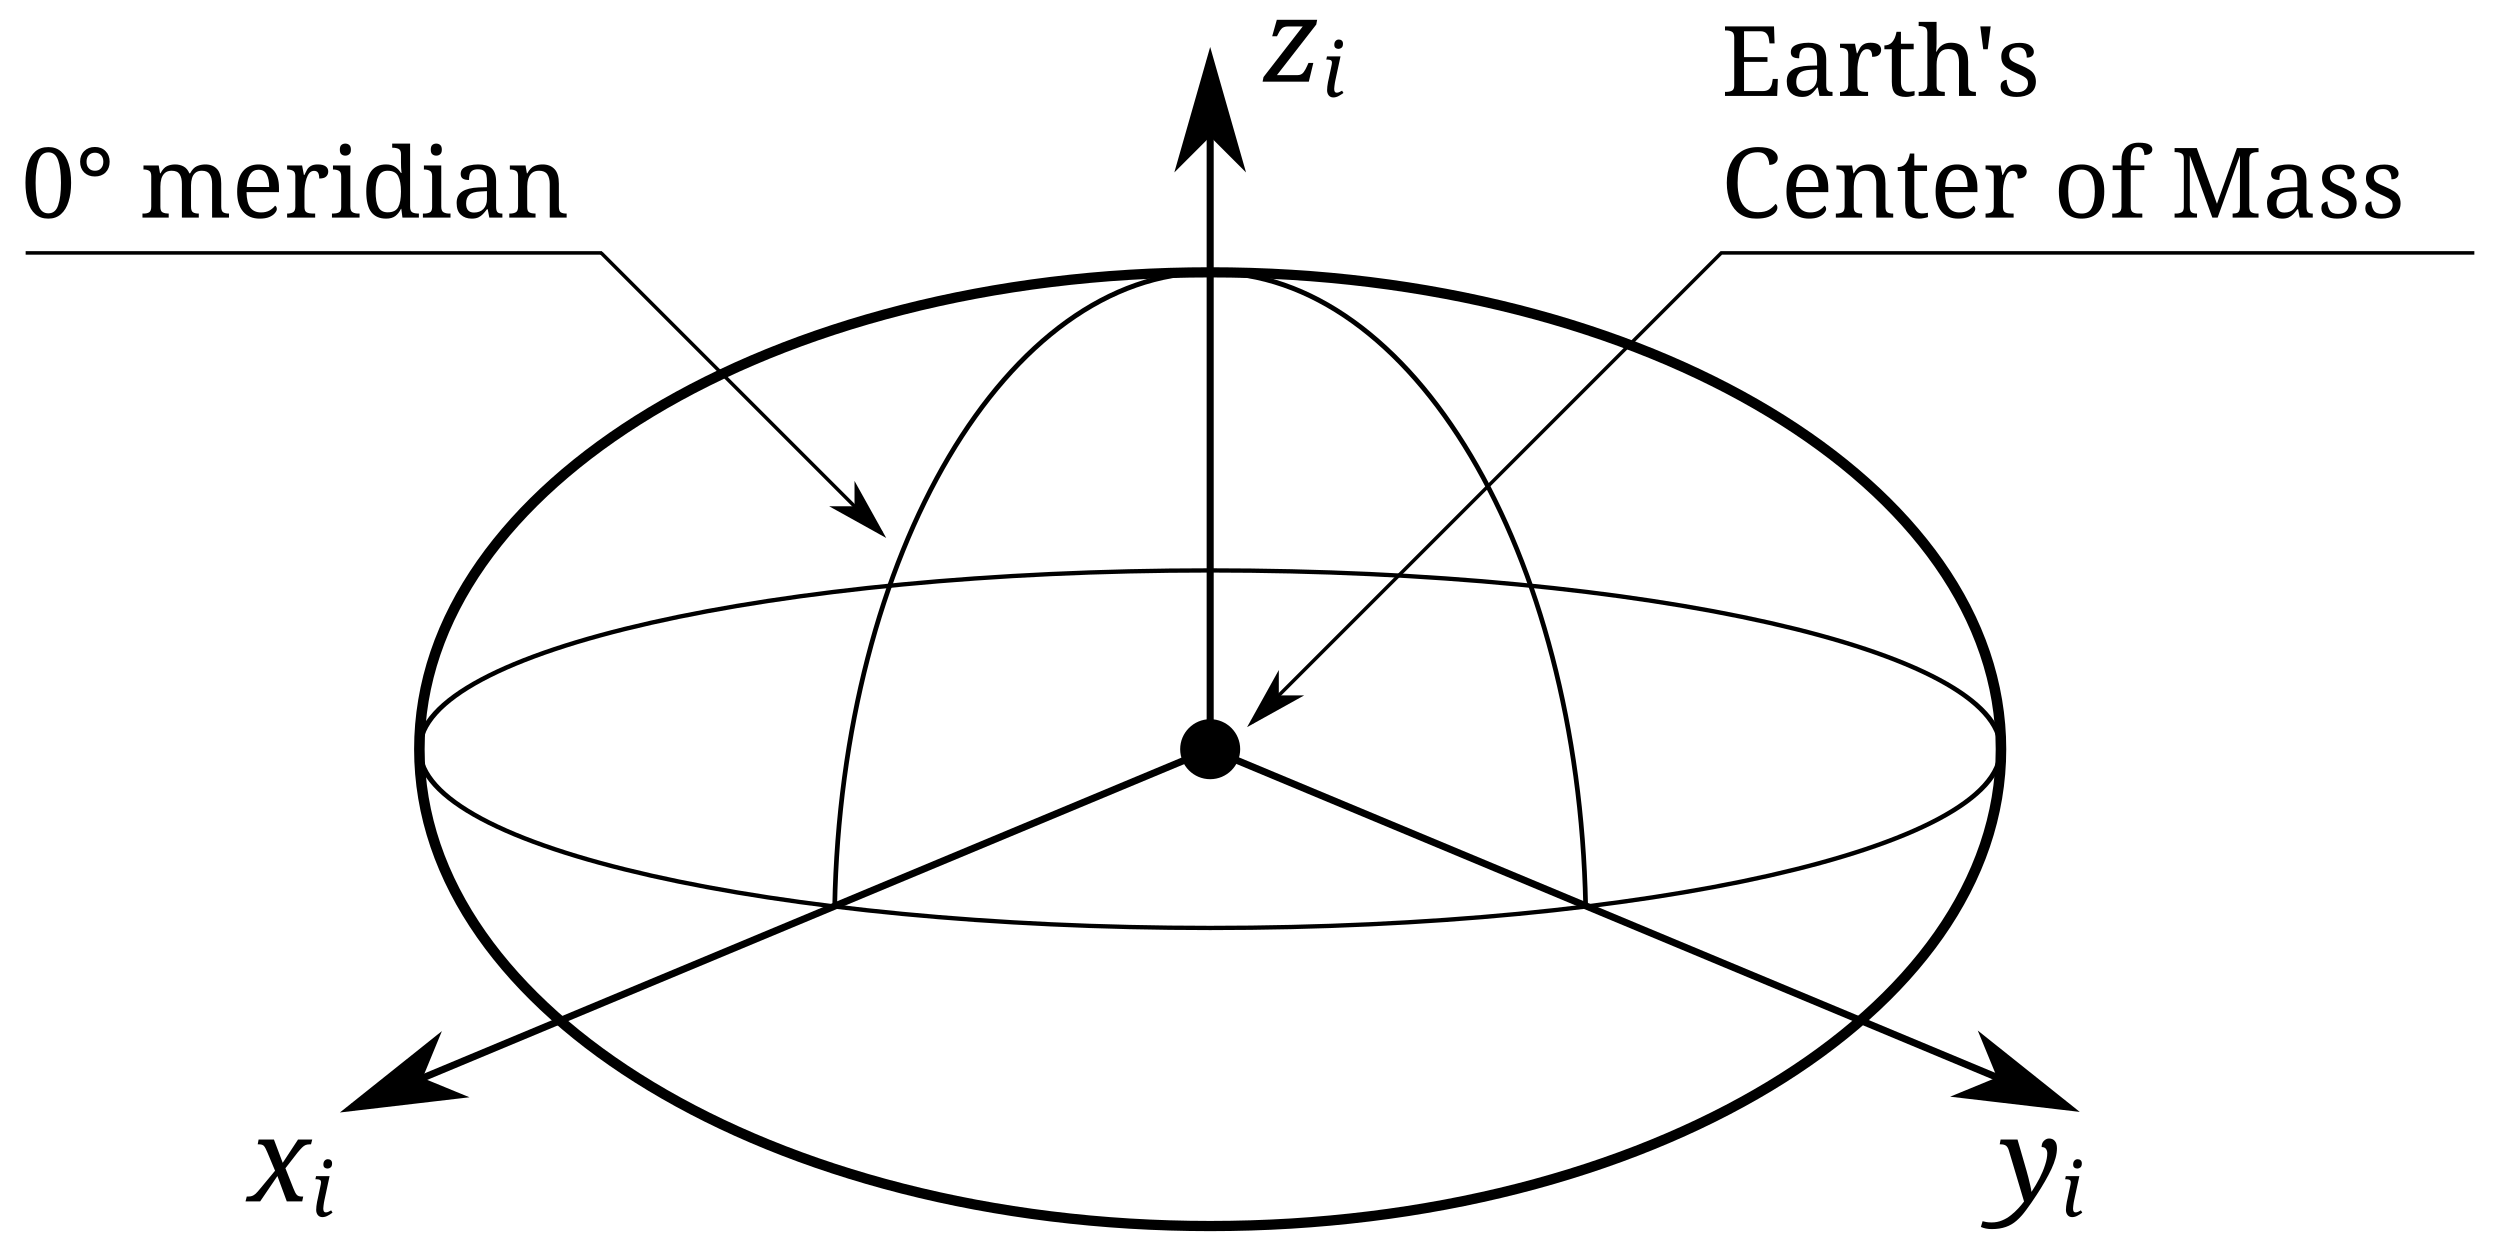
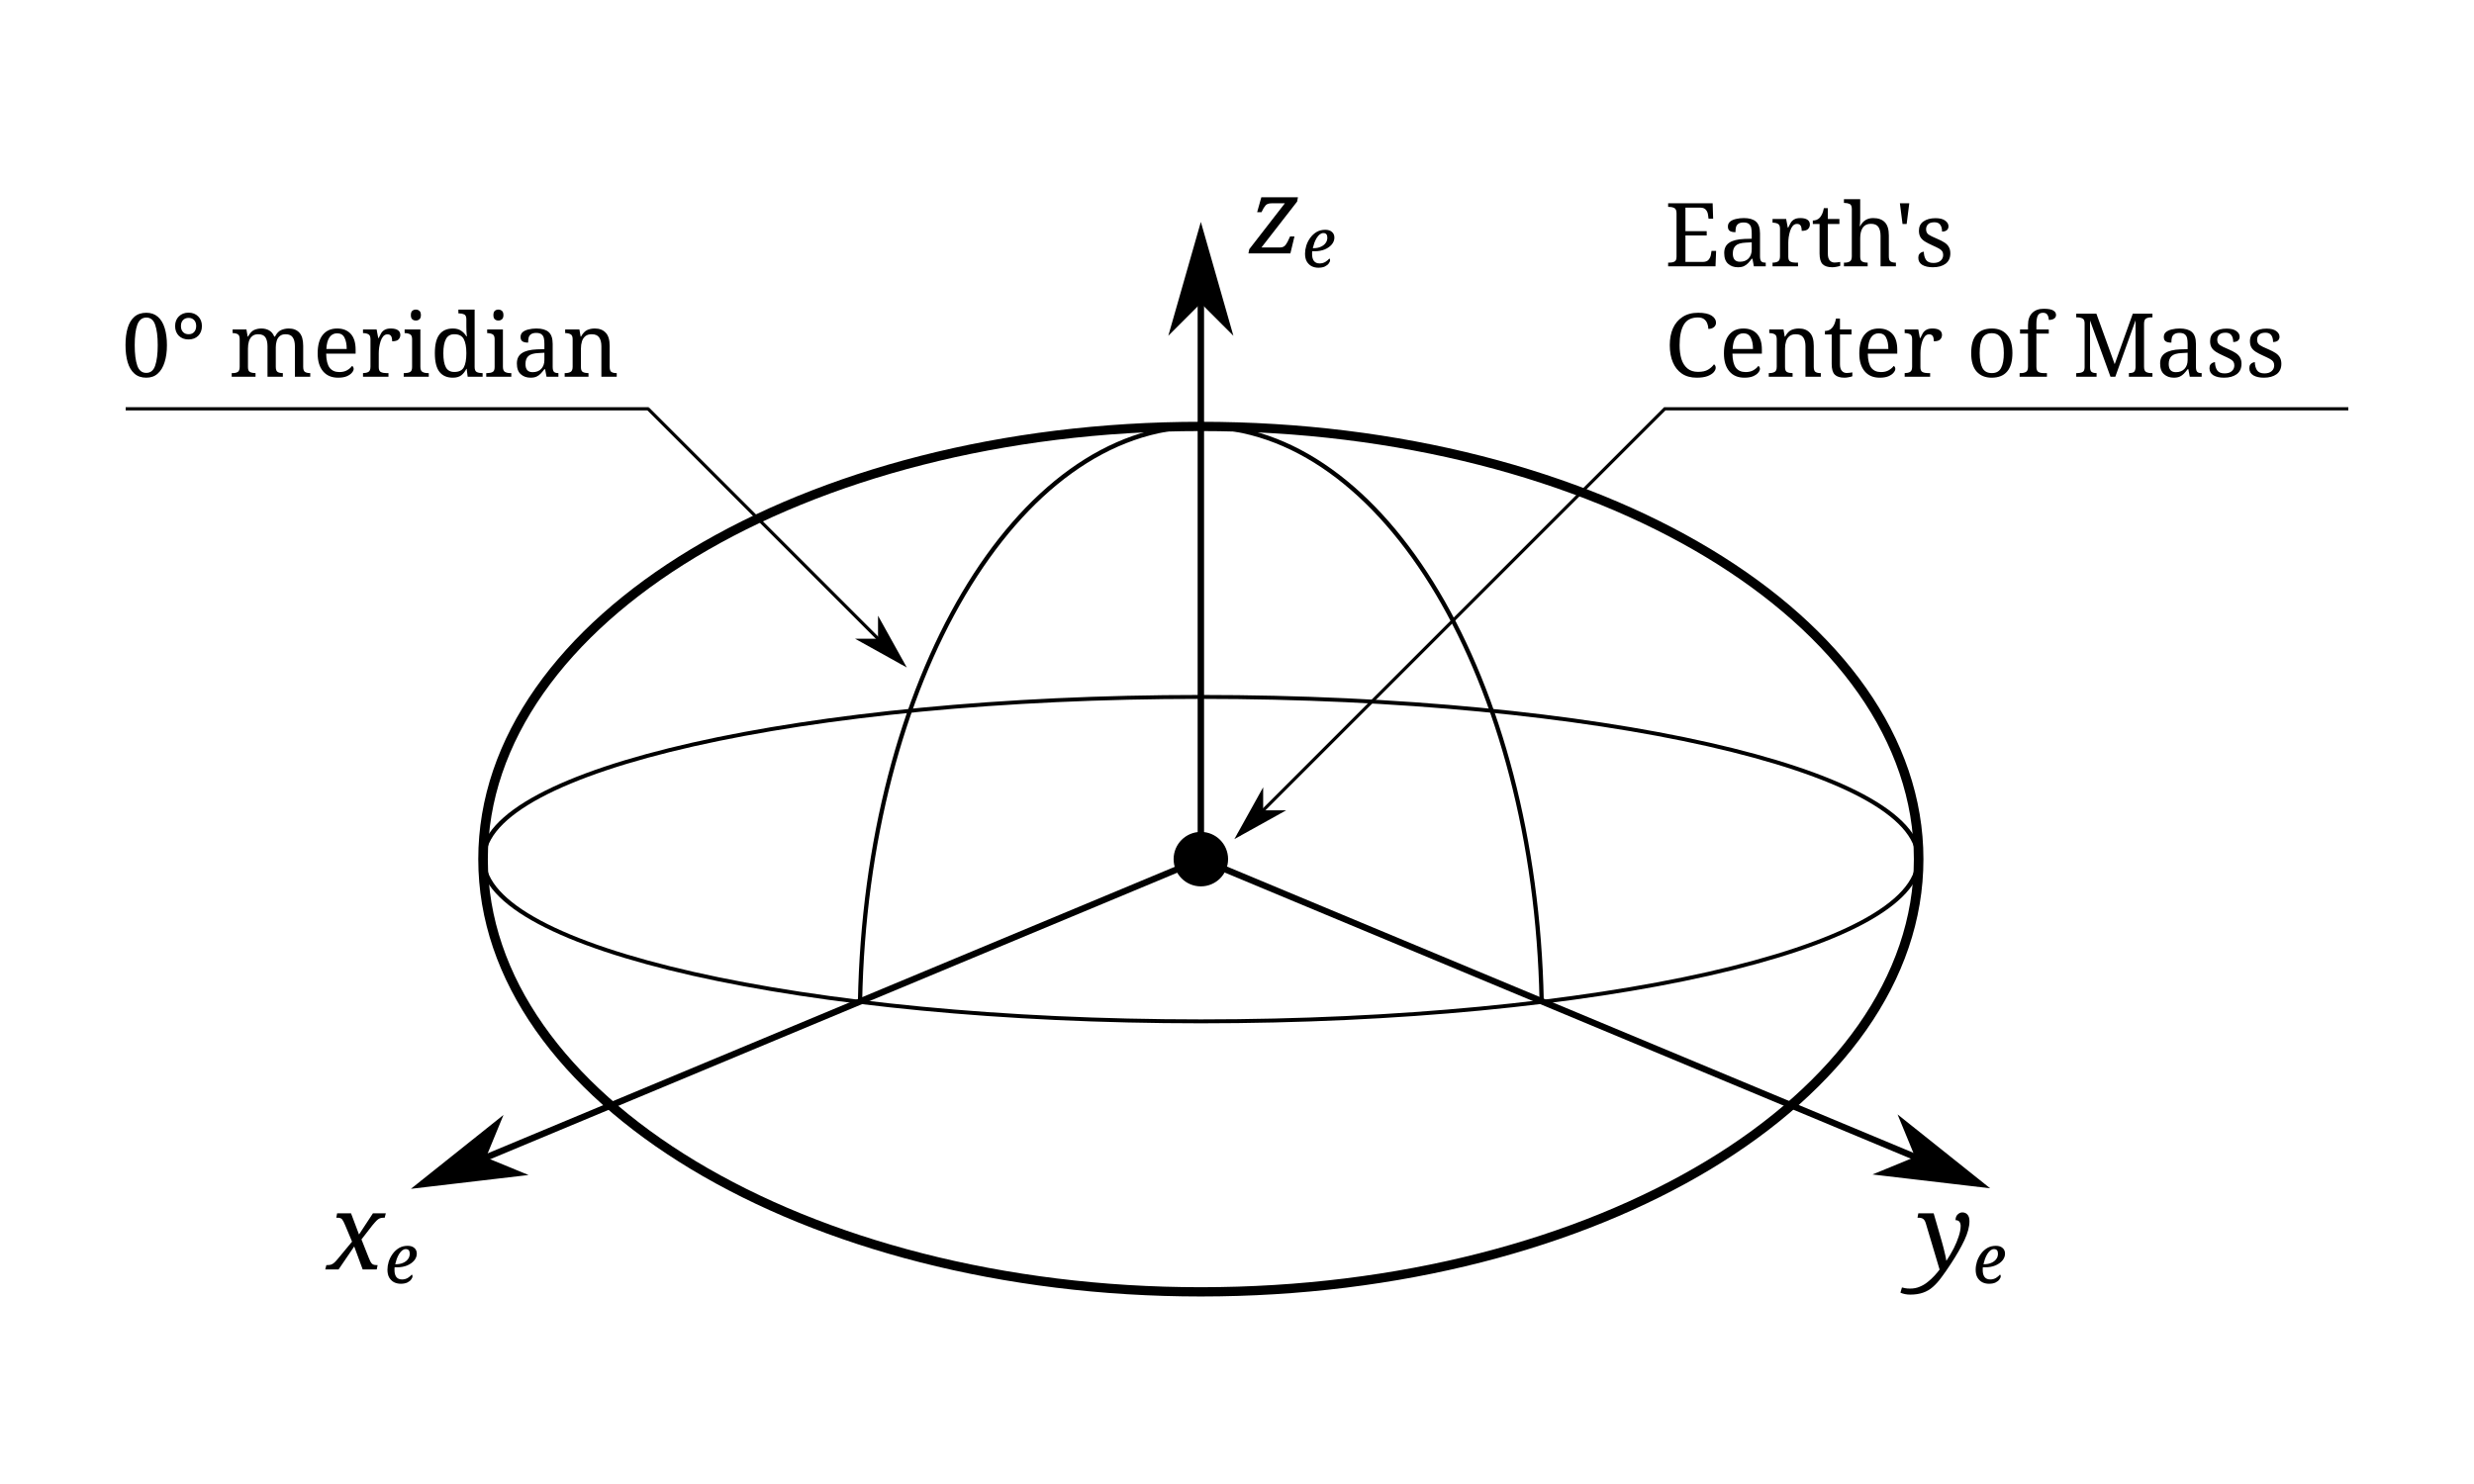
- <svg xmlns="http://www.w3.org/2000/svg" width="260pt" height="130pt" id="svg2" version="1.1">
+ <svg xmlns="http://www.w3.org/2000/svg" width="10cm" height="6cm" id="svg2" version="1.1">
  <defs id="defs4">
    <marker orient="auto" refY="0" refX="0" id="Arrow1Lstart" style="overflow:visible">
      <path id="path3671" d="M 0,0 5,-5 -12.5,0 5,5 Z" style="fill-rule:evenodd;stroke:#000000;stroke-width:1pt;marker-start:none" transform="matrix(0.8,0,0,0.8,10,0)" />
    </marker>
    <marker orient="auto" refY="0" refX="0" id="Arrow1Lend" style="overflow:visible">
      <path id="path3674" d="M 0,0 5,-5 -12.5,0 5,5 Z" style="fill-rule:evenodd;stroke:#000000;stroke-width:1pt;marker-start:none" transform="matrix(-0.8,0,0,-0.8,-10,0)" />
    </marker>
    <marker orient="auto" refY="0" refX="0" id="Arrow1Lend-6" style="overflow:visible">
      <path id="path3674-3" d="M 0,0 5,-5 -12.5,0 5,5 Z" style="fill-rule:evenodd;stroke:#000000;stroke-width:1pt;marker-start:none" transform="matrix(-0.8,0,0,-0.8,-10,0)" />
    </marker>
    <marker orient="auto" refY="0" refX="0" id="Arrow1Lend-67" style="overflow:visible">
      <path id="path3674-4" d="M 0,0 5,-5 -12.5,0 5,5 Z" style="fill-rule:evenodd;stroke:#000000;stroke-width:1pt;marker-start:none" transform="matrix(-0.8,0,0,-0.8,-10,0)" />
    </marker>
  </defs>
-   <g id="layer1" transform="translate(0,-879.0286)">
+   <g id="layer1" transform="translate(0,-825.5903)">
    <g id="g2876" transform="translate(140.6248,-24.71038)">
      <g id="g904" transform="translate(-119.2823)">
-         <rect style="opacity:1;fill:#ffffff;fill-opacity:1;stroke:none;stroke-width:0.672;stroke-linejoin:bevel;stroke-miterlimit:4;stroke-dasharray:none;stroke-dashoffset:0;stroke-opacity:1" id="rect878" width="346.667" height="173.333" x="-21.343" y="903.739" />
-         <g id="g908" transform="translate(-15.64305,26.0404)">
-           <g transform="matrix(0.489544,0,0,0.489544,-23.94214,627.3217)" id="g5357">
-             <ellipse style="fill:none;stroke:#000000;stroke-width:1.286;stroke-miterlimit:4;stroke-dasharray:none;stroke-opacity:1" id="path2890" transform="matrix(2.322957,0,0,2.251182,-270.3731,-248.056)" cx="280" cy="431.648" rx="96.429" ry="60" />
-             <ellipse style="fill:none;stroke:#000000;stroke-width:0.949;stroke-miterlimit:4;stroke-dasharray:none;stroke-dashoffset:0;stroke-opacity:1" id="path3664" transform="matrix(1.624867,0,0,1.288905,111.952,104.7048)" cx="165" cy="480.219" rx="137.857" ry="39.286" />
-             <path style="fill:none;stroke:#000000;stroke-width:0.577;stroke-miterlimit:4;stroke-dasharray:none;stroke-dashoffset:0;stroke-opacity:1" id="path4707" d="m 21.454,299.837 a 46.071,75.714 0 0 1 45.996,-73.189 46.071,75.714 0 0 1 46.092,73.025" transform="matrix(2.309762,0,0,2.452726,224.1461,32.68557)" />
-             <path style="fill:none;stroke:#000000;stroke-width:2;stroke-linecap:butt;stroke-linejoin:miter;stroke-miterlimit:4;stroke-dasharray:none;stroke-opacity:1;marker-end:url(#Arrow1Lend)" d="M 380.055,723.718 V 528.63" id="path4717" />
-             <path style="fill:none;stroke:#000000;stroke-width:2;stroke-linecap:butt;stroke-linejoin:miter;stroke-miterlimit:4;stroke-dasharray:none;stroke-opacity:1;marker-end:url(#Arrow1Lend)" d="M 379.852,723.828 137.119,825.078" id="path4717-8" />
-             <path style="fill:none;stroke:#000000;stroke-width:2;stroke-linecap:butt;stroke-linejoin:miter;stroke-miterlimit:4;stroke-dasharray:none;stroke-opacity:1;marker-end:url(#Arrow1Lend)" d="m 380.055,723.662 242.733,101.25" id="path4717-8-7" />
-             <ellipse style="fill:#000000;fill-opacity:1;stroke:none" id="path5355" transform="matrix(0.9349523,0,0,0.8414571,293.1661,512.342)" cx="92.934" cy="251.136" rx="9.091" ry="10.102" />
-           </g>
-           <path id="path5370" d="m 167.904,977.852 65.082,-65.082 H 337.41" style="fill:none;stroke:#000000;stroke-width:0.49px;stroke-linecap:butt;stroke-linejoin:miter;stroke-opacity:1;marker-start:url(#Arrow1Lstart)" />
-           <g transform="matrix(0.489544,0,0,0.489544,-23.94214,627.3217)" id="g6329">
-             <path style="fill:none;stroke:#000000;stroke-width:1px;stroke-linecap:butt;stroke-linejoin:miter;stroke-opacity:1;marker-start:url(#Arrow1Lstart)" d="m 286.918,662.459 -79.37,-79.37" id="path5564" />
-             <path style="fill:none;stroke:#000000;stroke-width:1;stroke-linecap:butt;stroke-linejoin:miter;stroke-miterlimit:4;stroke-dasharray:none;stroke-opacity:1" d="M 207.808,583.089 H 44.53" id="path5756" />
-           </g>
-           <text id="text2836" y="907.874" x="-2.776" style="font-style:normal;font-weight:normal;line-height:0%;font-family:'Bitstream Vera Sans';fill:#000000;fill-opacity:1;stroke:none" xml:space="preserve">
-             <tspan style="font-style:normal;font-variant:normal;font-weight:normal;font-stretch:normal;font-size:13.5px;line-height:1.25;font-family:serif;-inkscape-font-specification:serif" y="907.874" x="-2.776" id="tspan2838">0° meridian</tspan>
-           </text>
-           <text id="text2836-5" y="890.999" x="232.986" style="font-style:normal;font-weight:normal;line-height:0%;font-family:'Bitstream Vera Sans';fill:#000000;fill-opacity:1;stroke:none" xml:space="preserve">
-             <tspan style="font-style:normal;font-variant:normal;font-weight:normal;font-stretch:normal;font-size:13.5px;line-height:1.25;font-family:serif;-inkscape-font-specification:serif" y="890.999" x="232.986" id="tspan2838-0">Earth's</tspan>
-             <tspan style="font-style:normal;font-variant:normal;font-weight:normal;font-stretch:normal;font-size:13.5px;line-height:1.25;font-family:serif;-inkscape-font-specification:serif" y="907.874" x="232.986" id="tspan876">Center of Mass</tspan>
-           </text>
-           <text id="text2865" y="889.024" x="169.397" style="font-style:normal;font-weight:normal;line-height:0%;font-family:'Bitstream Vera Sans';fill:#000000;fill-opacity:1;stroke:none" xml:space="preserve">
-             <tspan style="font-style:italic;font-variant:normal;font-weight:normal;font-stretch:normal;font-size:16px;line-height:1.25;font-family:serif;-inkscape-font-specification:'serif Italic'" y="889.024" x="169.397" id="tspan2867">z<tspan id="tspan878" style="font-style:italic;font-variant:normal;font-weight:normal;font-stretch:normal;font-size:65%;font-family:serif;-inkscape-font-specification:'serif Italic';baseline-shift:sub">i</tspan>
-             </tspan>
-           </text>
-           <text id="text2865-1" y="1044.286" x="28.66" style="font-style:normal;font-weight:normal;line-height:0%;font-family:'Bitstream Vera Sans';fill:#000000;fill-opacity:1;stroke:none" xml:space="preserve">
-             <tspan style="font-style:italic;font-variant:normal;font-weight:normal;font-stretch:normal;font-size:16px;line-height:1.25;font-family:serif;-inkscape-font-specification:'serif Italic'" y="1044.286" x="28.66" id="tspan2867-2">x<tspan id="tspan878-7" style="font-style:italic;font-variant:normal;font-weight:normal;font-stretch:normal;font-size:65%;font-family:serif;-inkscape-font-specification:'serif Italic';baseline-shift:sub">i</tspan>
-             </tspan>
-           </text>
-           <text id="text2865-1-7" y="1044.286" x="271.579" style="font-style:normal;font-weight:normal;line-height:0%;font-family:'Bitstream Vera Sans';fill:#000000;fill-opacity:1;stroke:none" xml:space="preserve">
-             <tspan style="font-style:italic;font-variant:normal;font-weight:normal;font-stretch:normal;font-size:16px;line-height:1.25;font-family:serif;-inkscape-font-specification:'serif Italic'" y="1044.286" x="271.579" id="tspan2867-2-9">y<tspan id="tspan878-7-8" style="font-style:italic;font-variant:normal;font-weight:normal;font-stretch:normal;font-size:65%;font-family:serif;-inkscape-font-specification:'serif Italic';baseline-shift:sub">i</tspan>
-             </tspan>
-           </text>
+         <rect style="opacity:1;fill:#ffffff;fill-opacity:1;stroke:none;stroke-width:0.672;stroke-linejoin:bevel;stroke-miterlimit:4;stroke-dasharray:none;stroke-dashoffset:0;stroke-opacity:1" id="rect878" width="377.953" height="226.772" x="-21.343" y="850.301" />
+         <g id="g5357" transform="matrix(0.489544,0,0,0.489544,-23.94214,627.3217)">
+           <ellipse ry="60" rx="96.429" cy="431.648" cx="280" transform="matrix(2.322957,0,0,2.251182,-270.3731,-248.056)" id="path2890" style="fill:none;stroke:#000000;stroke-width:1.286;stroke-miterlimit:4;stroke-dasharray:none;stroke-opacity:1" />
+           <ellipse ry="39.286" rx="137.857" cy="480.219" cx="165" transform="matrix(1.624867,0,0,1.288905,111.952,104.7048)" id="path3664" style="fill:none;stroke:#000000;stroke-width:0.949;stroke-miterlimit:4;stroke-dasharray:none;stroke-dashoffset:0;stroke-opacity:1" />
+           <path transform="matrix(2.309762,0,0,2.452726,224.1461,32.68557)" d="m 21.454,299.837 a 46.071,75.714 0 0 1 45.996,-73.189 46.071,75.714 0 0 1 46.092,73.025" id="path4707" style="fill:none;stroke:#000000;stroke-width:0.577;stroke-miterlimit:4;stroke-dasharray:none;stroke-dashoffset:0;stroke-opacity:1" />
+           <path id="path4717" d="M 380.055,723.718 V 528.63" style="fill:none;stroke:#000000;stroke-width:2;stroke-linecap:butt;stroke-linejoin:miter;stroke-miterlimit:4;stroke-dasharray:none;stroke-opacity:1;marker-end:url(#Arrow1Lend)" />
+           <path id="path4717-8" d="M 379.852,723.828 137.119,825.078" style="fill:none;stroke:#000000;stroke-width:2;stroke-linecap:butt;stroke-linejoin:miter;stroke-miterlimit:4;stroke-dasharray:none;stroke-opacity:1;marker-end:url(#Arrow1Lend)" />
+           <path id="path4717-8-7" d="m 380.055,723.662 242.733,101.25" style="fill:none;stroke:#000000;stroke-width:2;stroke-linecap:butt;stroke-linejoin:miter;stroke-miterlimit:4;stroke-dasharray:none;stroke-opacity:1;marker-end:url(#Arrow1Lend)" />
+           <ellipse ry="10.102" rx="9.091" cy="251.136" cx="92.934" transform="matrix(0.9349523,0,0,0.8414571,293.1661,512.342)" id="path5355" style="fill:#000000;fill-opacity:1;stroke:none" />
        </g>
+         <path style="fill:none;stroke:#000000;stroke-width:0.49px;stroke-linecap:butt;stroke-linejoin:miter;stroke-opacity:1;marker-start:url(#Arrow1Lstart)" d="m 167.904,977.852 65.082,-65.082 H 337.41" id="path5370" />
+         <g id="g6329" transform="matrix(0.489544,0,0,0.489544,-23.94214,627.3217)">
+           <path id="path5564" d="m 286.918,662.459 -79.37,-79.37" style="fill:none;stroke:#000000;stroke-width:1px;stroke-linecap:butt;stroke-linejoin:miter;stroke-opacity:1;marker-start:url(#Arrow1Lstart)" />
+           <path id="path5756" d="M 207.808,583.089 H 44.53" style="fill:none;stroke:#000000;stroke-width:1;stroke-linecap:butt;stroke-linejoin:miter;stroke-miterlimit:4;stroke-dasharray:none;stroke-opacity:1" />
+         </g>
+         <text xml:space="preserve" style="font-style:normal;font-weight:normal;line-height:0%;font-family:'Bitstream Vera Sans';fill:#000000;fill-opacity:1;stroke:none" x="-2.776" y="907.874" id="text2836">
+           <tspan id="tspan2838" x="-2.776" y="907.874" style="font-style:normal;font-variant:normal;font-weight:normal;font-stretch:normal;font-size:13.5px;line-height:1.25;font-family:serif;-inkscape-font-specification:serif">0° meridian</tspan>
+         </text>
+         <text xml:space="preserve" style="font-style:normal;font-weight:normal;line-height:0%;font-family:'Bitstream Vera Sans';fill:#000000;fill-opacity:1;stroke:none" x="232.986" y="890.999" id="text2836-5">
+           <tspan id="tspan2838-0" x="232.986" y="890.999" style="font-style:normal;font-variant:normal;font-weight:normal;font-stretch:normal;font-size:13.5px;line-height:1.25;font-family:serif;-inkscape-font-specification:serif">Earth's</tspan>
+           <tspan id="tspan876" x="232.986" y="907.874" style="font-style:normal;font-variant:normal;font-weight:normal;font-stretch:normal;font-size:13.5px;line-height:1.25;font-family:serif;-inkscape-font-specification:serif">Center of Mass</tspan>
+         </text>
+         <text xml:space="preserve" style="font-style:normal;font-weight:normal;line-height:0%;font-family:'Bitstream Vera Sans';fill:#000000;fill-opacity:1;stroke:none" x="169.397" y="889.024" id="text2865">
+           <tspan id="tspan2867" x="169.397" y="889.024" style="font-style:italic;font-variant:normal;font-weight:normal;font-stretch:normal;font-size:16px;line-height:1.25;font-family:serif;-inkscape-font-specification:'serif Italic'">z<tspan style="font-style:italic;font-variant:normal;font-weight:normal;font-stretch:normal;font-size:65%;font-family:serif;-inkscape-font-specification:'serif Italic';baseline-shift:sub" id="tspan878">e</tspan>
+           </tspan>
+         </text>
+         <text xml:space="preserve" style="font-style:normal;font-weight:normal;line-height:0%;font-family:'Bitstream Vera Sans';fill:#000000;fill-opacity:1;stroke:none" x="28.66" y="1044.286" id="text2865-1">
+           <tspan id="tspan2867-2" x="28.66" y="1044.286" style="font-style:italic;font-variant:normal;font-weight:normal;font-stretch:normal;font-size:16px;line-height:1.25;font-family:serif;-inkscape-font-specification:'serif Italic'">x<tspan style="font-style:italic;font-variant:normal;font-weight:normal;font-stretch:normal;font-size:65%;font-family:serif;-inkscape-font-specification:'serif Italic';baseline-shift:sub" id="tspan878-7">e</tspan>
+           </tspan>
+         </text>
+         <text xml:space="preserve" style="font-style:normal;font-weight:normal;line-height:0%;font-family:'Bitstream Vera Sans';fill:#000000;fill-opacity:1;stroke:none" x="271.579" y="1044.286" id="text2865-1-7">
+           <tspan id="tspan2867-2-9" x="271.579" y="1044.286" style="font-style:italic;font-variant:normal;font-weight:normal;font-stretch:normal;font-size:16px;line-height:1.25;font-family:serif;-inkscape-font-specification:'serif Italic'">y<tspan style="font-style:italic;font-variant:normal;font-weight:normal;font-stretch:normal;font-size:65%;font-family:serif;-inkscape-font-specification:'serif Italic';baseline-shift:sub" id="tspan878-7-8">e</tspan>
+           </tspan>
+         </text>
      </g>
    </g>
  </g>
</svg>
